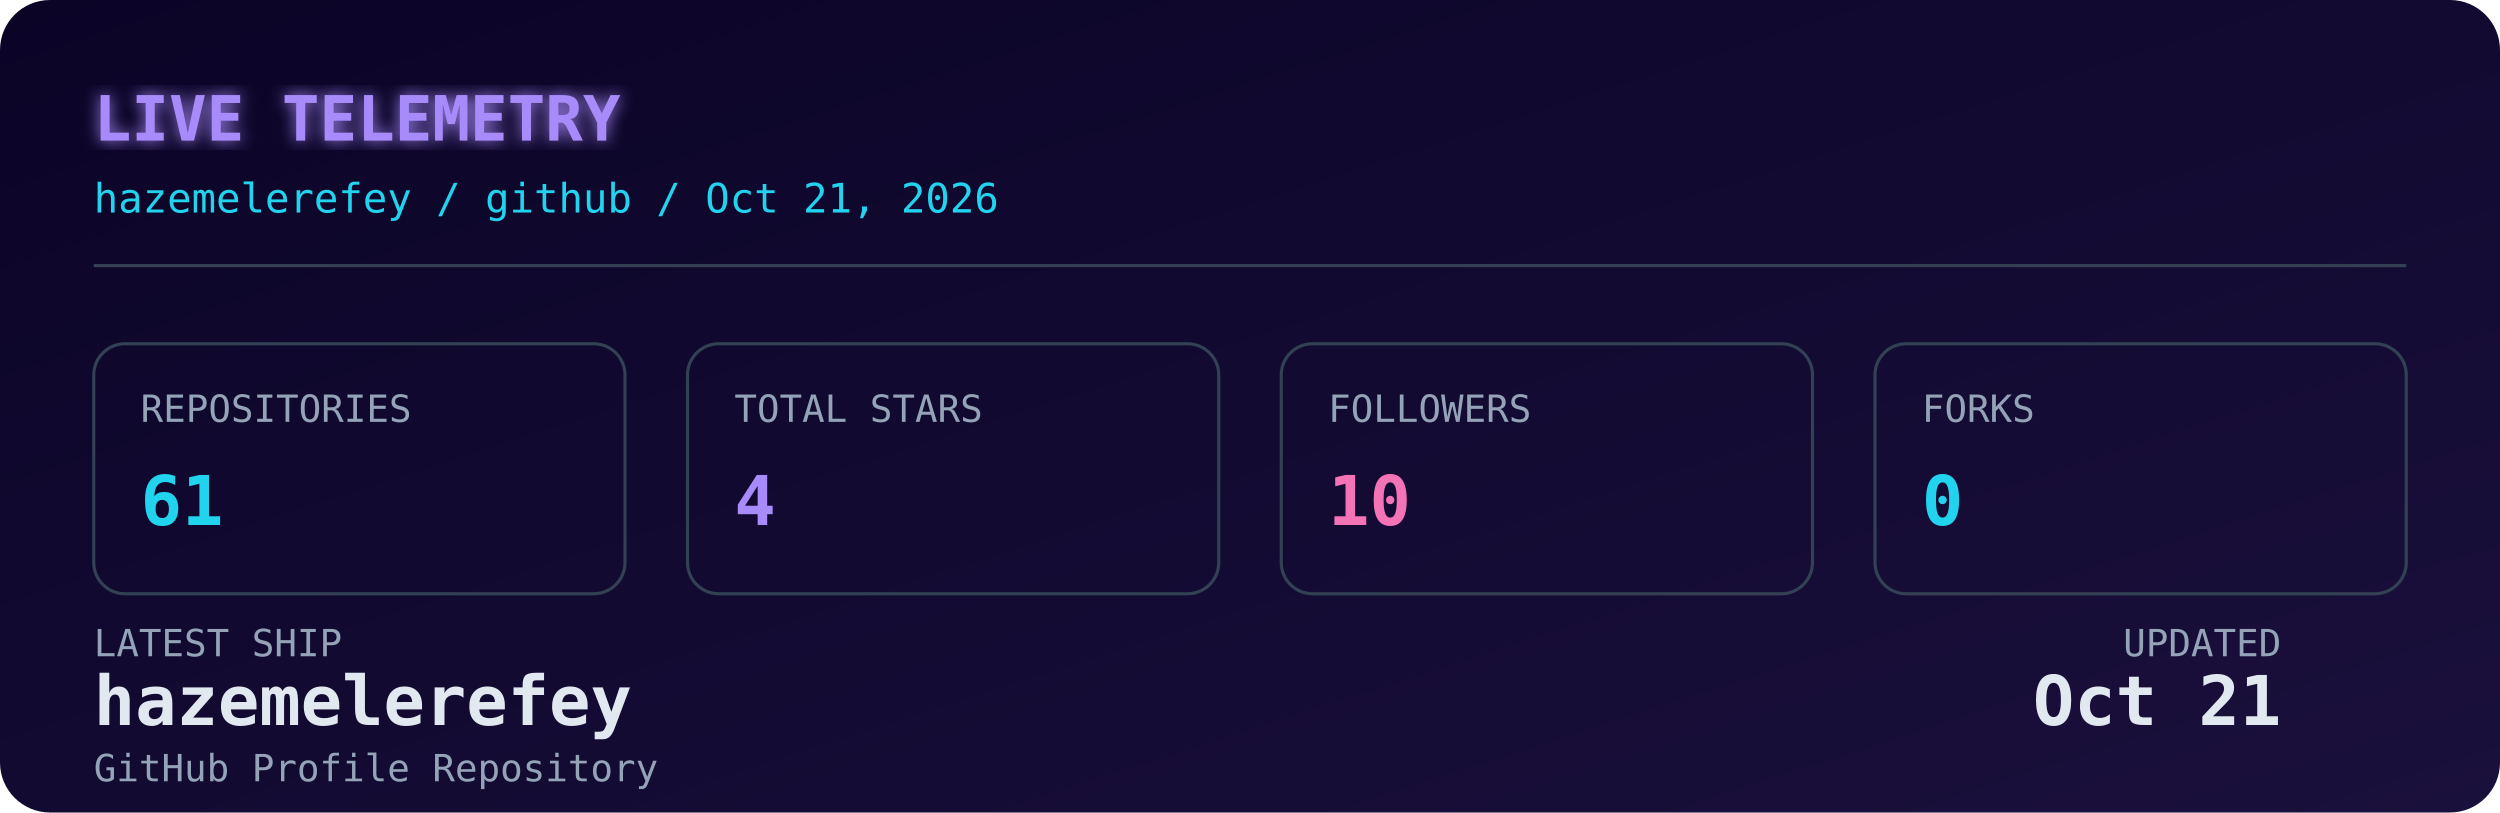
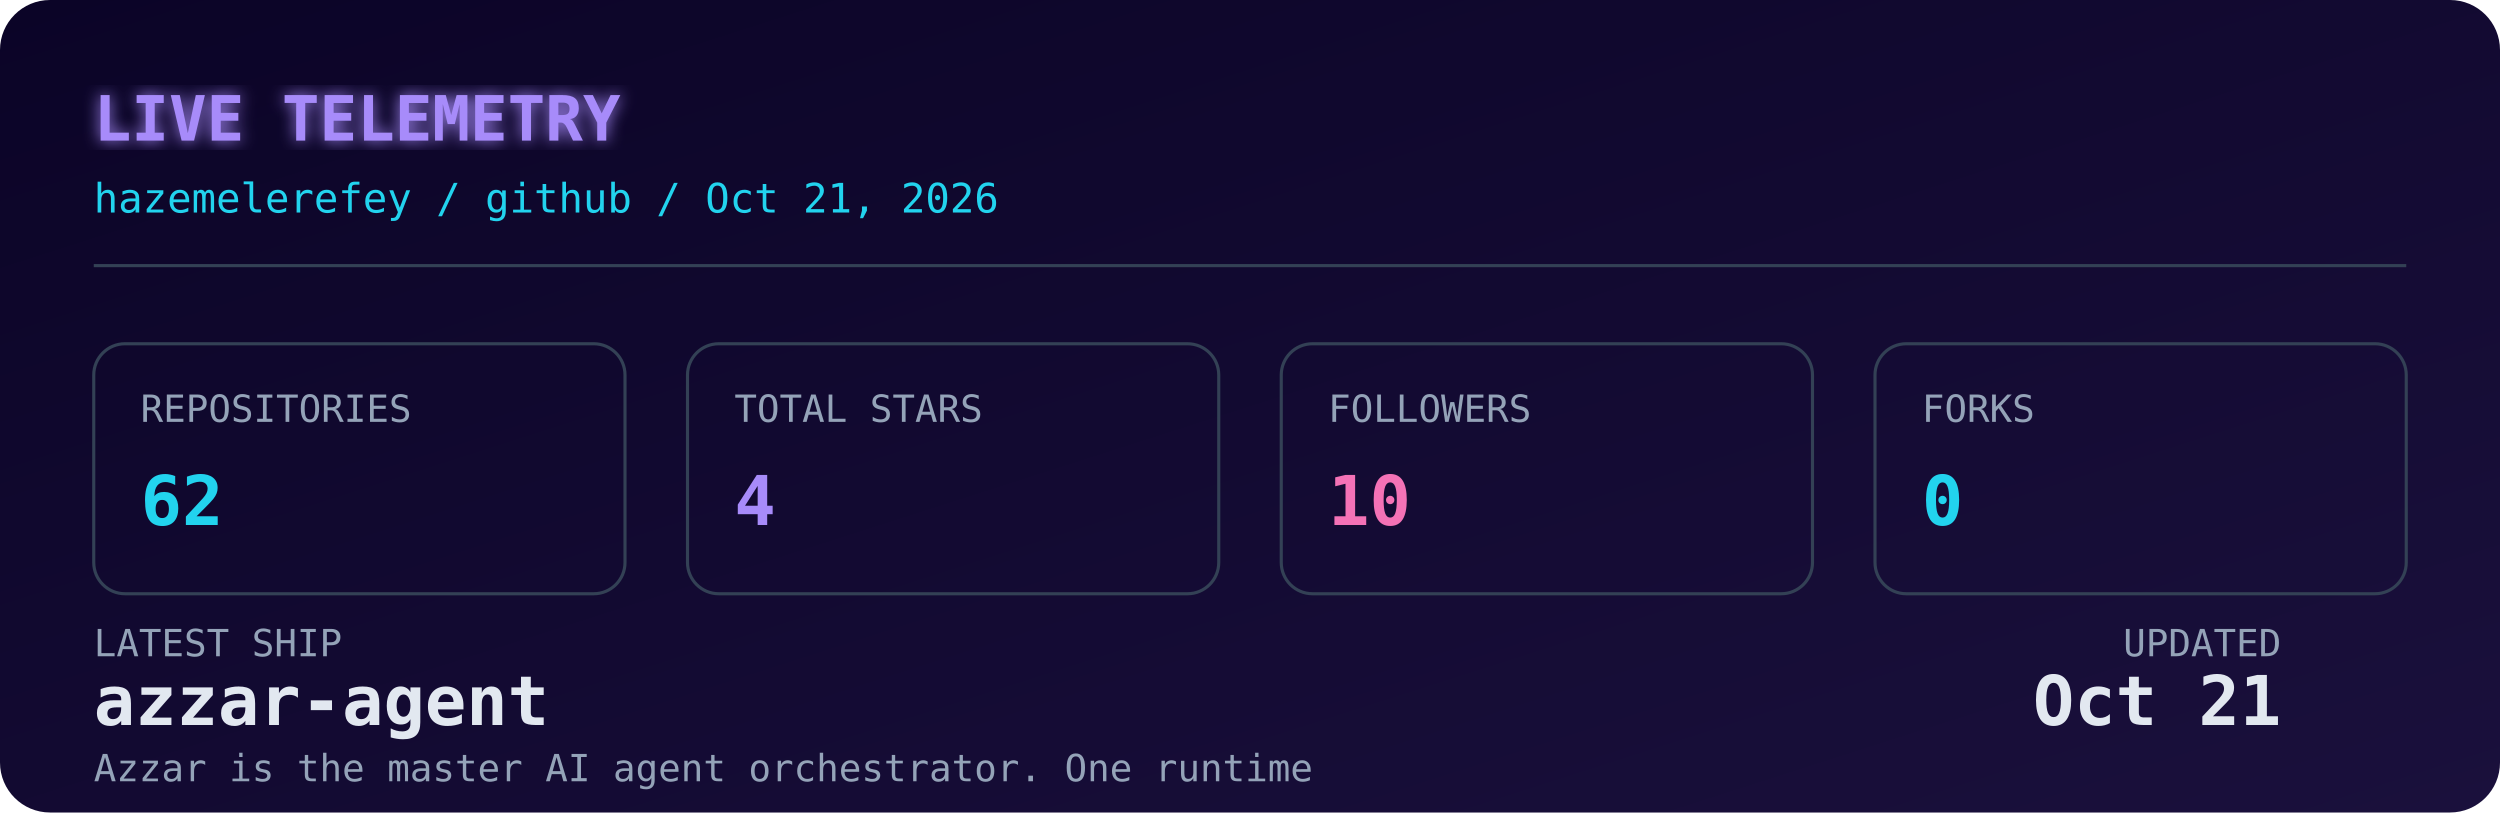
<svg xmlns="http://www.w3.org/2000/svg" width="800" height="260" viewBox="0 0 800 260" role="img" aria-label="Live GitHub dashboard for Hazem Elerefy">
  <defs>
    <linearGradient id="bg" x1="0" y1="0" x2="1" y2="1">
      <stop offset="0%" stop-color="#0b0427" />
      <stop offset="100%" stop-color="#1a103c" />
    </linearGradient>
    <filter id="glow" x="-20%" y="-20%" width="140%" height="140%">
      <feGaussianBlur stdDeviation="2.5" result="blur" />
      <feMerge>
        <feMergeNode in="blur" />
        <feMergeNode in="SourceGraphic" />
      </feMerge>
    </filter>
    <style>
      .mono { font-family: 'JetBrains Mono', 'SFMono-Regular', 'Fira Code', monospace; }
      .label { fill: #94a3b8; font-size: 12px; }
      .value { fill: #e2e8f0; font-size: 22px; font-weight: 700; }
      .accent { fill: #22d3ee; }
      .purple { fill: #a78bfa; }
      .pink { fill: #f472b6; }
      .title { fill: #a78bfa; font-size: 20px; font-weight: 700; }
      .subtitle { fill: #22d3ee; font-size: 13px; }
      .box { fill: none; stroke: #334155; stroke-width: 1; }
      @media (prefers-color-scheme: light) {
        .value { fill: #0f172a; }
        .label { fill: #475569; }
        .title { fill: #7c3aed; }
        .subtitle { fill: #0891b2; }
        .box { stroke: #cbd5e1; }
      }
    </style>
  </defs>
  <rect width="800" height="260" rx="16" fill="url(#bg)" />
  <text x="30" y="45" class="mono title" filter="url(#glow)">LIVE TELEMETRY</text>
  <text x="30" y="68" class="mono subtitle">hazemelerefey / github / Oct 21, 2026</text>
  <line x1="30" y1="85" x2="770" y2="85" stroke="#334155" stroke-width="1" />
  <g transform="translate(30, 110)">
    <rect width="170" height="80" rx="10" class="box" />
    <text x="15" y="25" class="mono label">REPOSITORIES</text>
-     <text x="15" y="58" class="mono value accent">61</text>
+     <text x="15" y="58" class="mono value accent">62</text>
  </g>
  <g transform="translate(220, 110)">
    <rect width="170" height="80" rx="10" class="box" />
    <text x="15" y="25" class="mono label">TOTAL STARS</text>
    <text x="15" y="58" class="mono value purple">4</text>
  </g>
  <g transform="translate(410, 110)">
    <rect width="170" height="80" rx="10" class="box" />
    <text x="15" y="25" class="mono label">FOLLOWERS</text>
    <text x="15" y="58" class="mono value pink">10</text>
  </g>
  <g transform="translate(600, 110)">
    <rect width="170" height="80" rx="10" class="box" />
    <text x="15" y="25" class="mono label">FORKS</text>
    <text x="15" y="58" class="mono value accent">0</text>
  </g>
  <g transform="translate(30, 210)">
    <text x="0" y="0" class="mono label">LATEST SHIP</text>
-     <text x="0" y="22" class="mono value" font-size="15" fill="#e2e8f0">hazemelerefey</text>
-     <text x="0" y="40" class="mono label" font-size="11">GitHub Profile Repository</text>
+     <text x="0" y="22" class="mono value" font-size="15" fill="#e2e8f0">azzar-agent</text>
+     <text x="0" y="40" class="mono label" font-size="11">Azzar is the master AI agent orchestrator. One runtime </text>
    <text x="700" y="0" class="mono label" text-anchor="end">UPDATED</text>
    <text x="700" y="22" class="mono value" font-size="15" text-anchor="end" fill="#e2e8f0">Oct 21</text>
  </g>
</svg>
